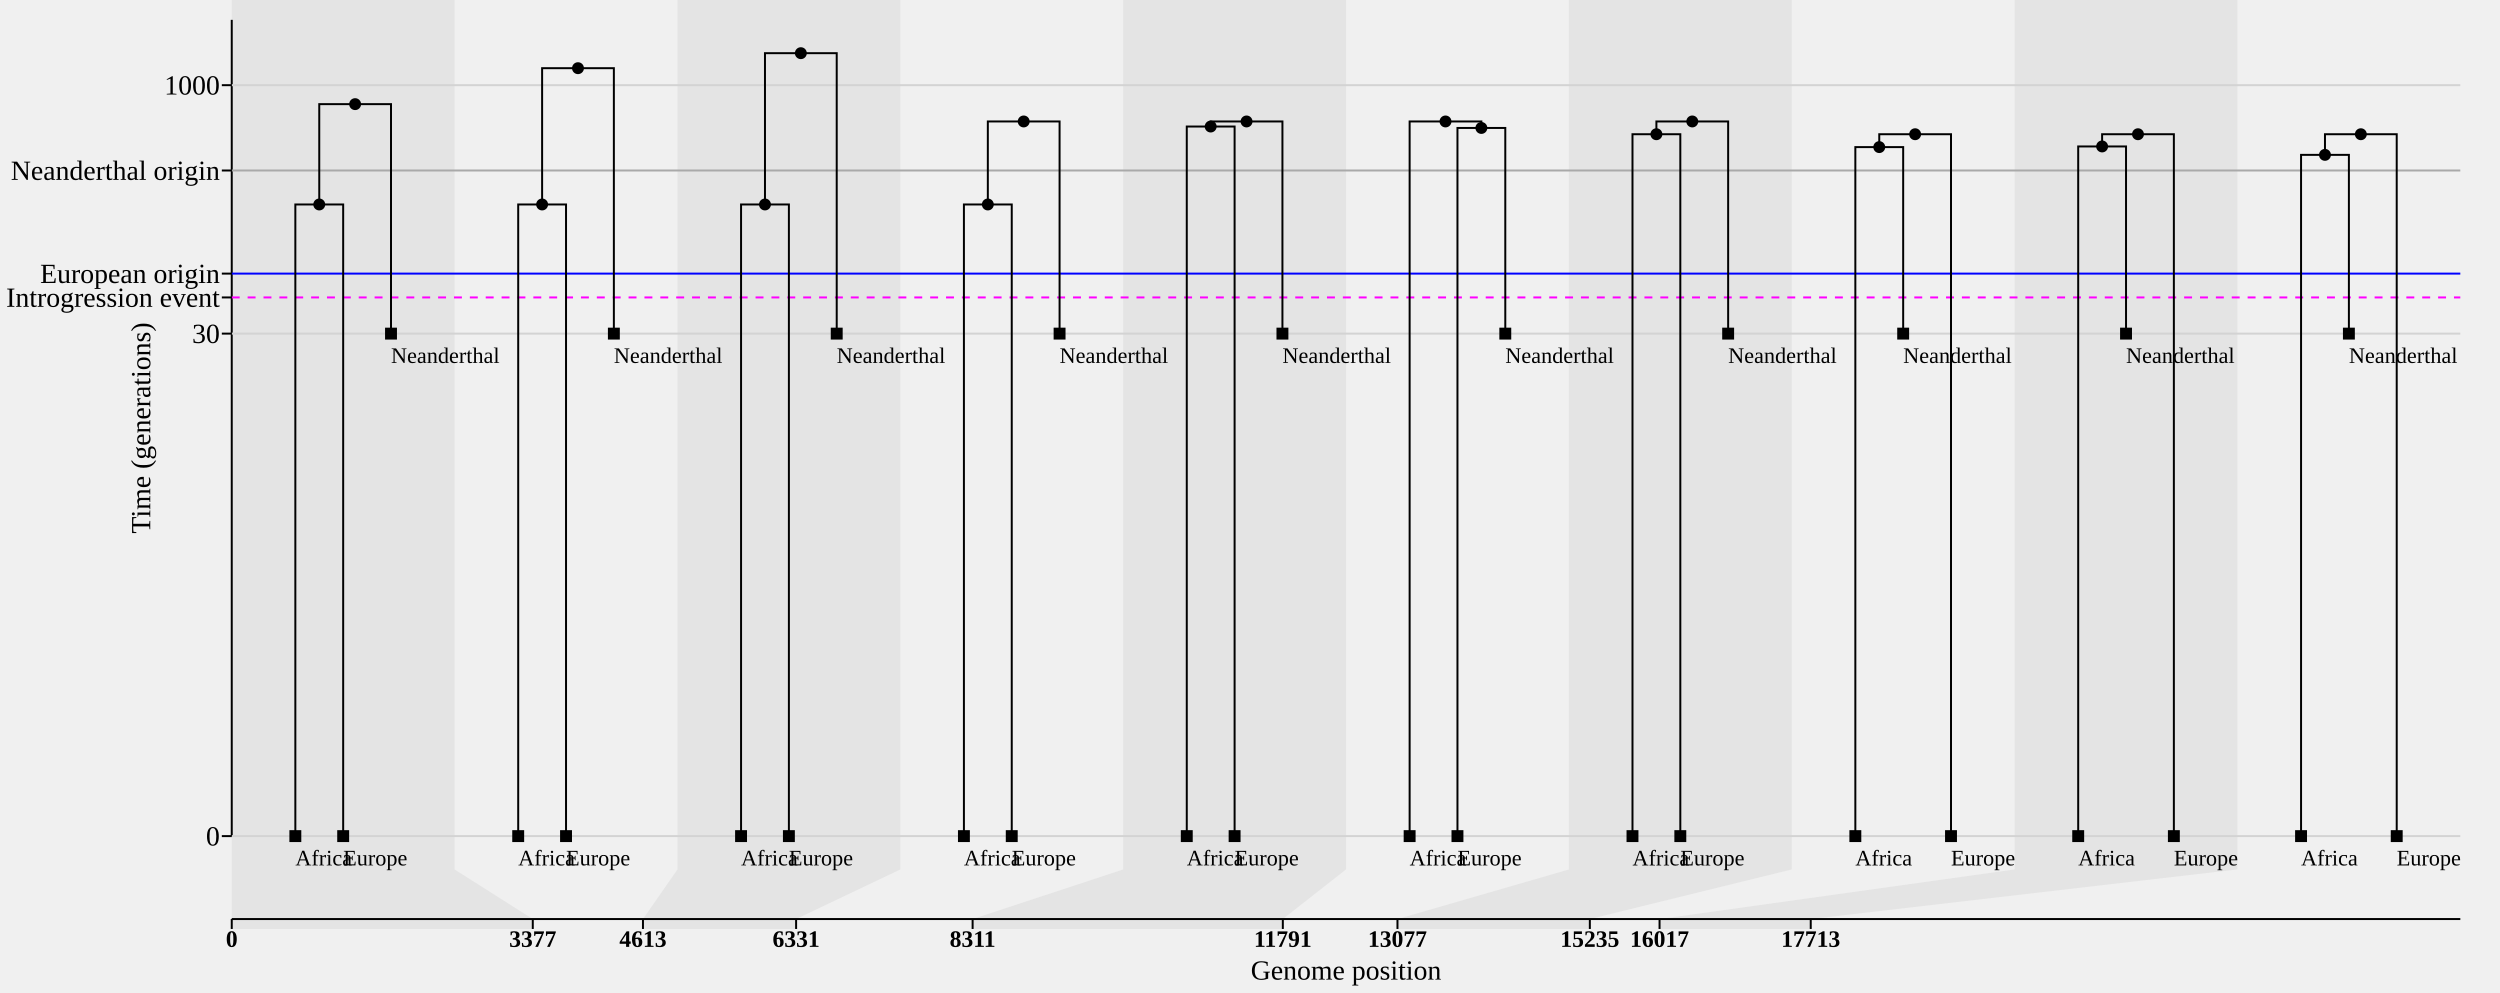
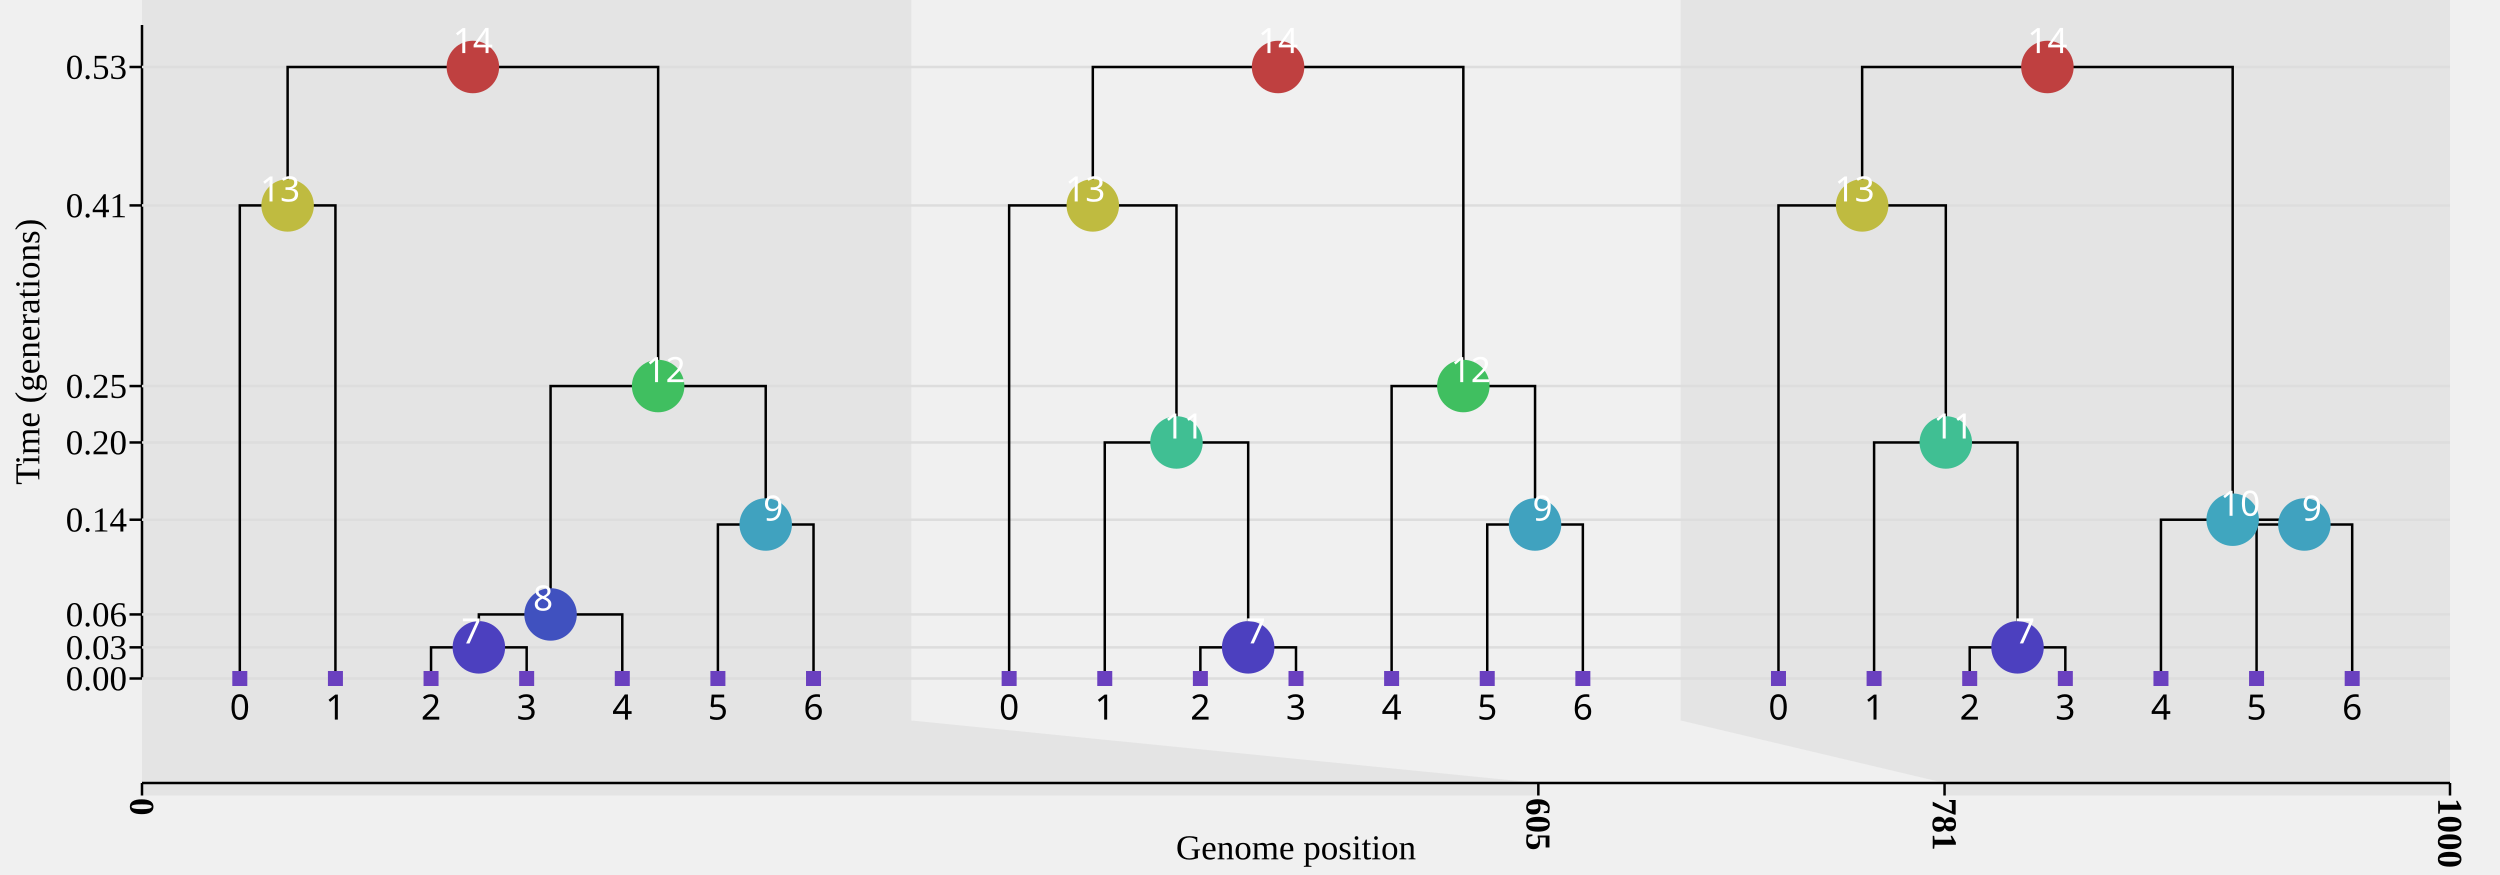
- <svg xmlns="http://www.w3.org/2000/svg" baseProfile="full" height="500" version="1.1" width="1260">
+ <svg xmlns="http://www.w3.org/2000/svg" baseProfile="full" height="350" version="1.1" width="1000">
  <defs>
-     <style type="text/css">.background path {fill: #808080; fill-opacity: 0}.background path:nth-child(odd) {fill-opacity: .1}.axes {font-size: 14px}.x-axis .tick .lab {font-weight: bold; dominant-baseline: hanging}.axes, .tree {font-size: 14px; text-anchor: middle}.axes line, .edge {stroke: black; fill: none}.axes .ax-skip {stroke-dasharray: 4}.y-axis .grid {stroke: #FAFAFA}.node &gt; .sym {fill: black; stroke: none}.site &gt; .sym {stroke: black}.mut text {fill: red; font-style: italic}.mut.extra text {fill: hotpink}.mut line {fill: none; stroke: none}.mut .sym {fill: none; stroke: red}.mut.extra .sym {stroke: hotpink}.node .mut .sym {stroke-width: 1.5px}.tree text, .tree-sequence text {dominant-baseline: central}.plotbox .lab.lft {text-anchor: end}.plotbox .lab.rgt {text-anchor: start}.tree-sequence {transform: translateX(60px)}.sample .lab {text-anchor: start; transform: rotate(90deg) translate(6px); font-size: 80%}.x-axis .tick .lab {font-size: 85%}.y-axis .title {transform: translateY(250px)}.y-axis .tick .grid {stroke: lightgrey}.y-axis .ticks .tick:nth-child(3) .grid {stroke-dasharray: 4}.y-axis .ticks .tick:nth-child(3) .grid {stroke: magenta}.y-axis .ticks .tick:nth-child(4) .grid {stroke: blue}.y-axis .ticks .tick:nth-child(5) .grid {stroke: darkgrey}</style>
+     <style type="text/css">.background path {fill: #808080; fill-opacity: 0}.background path:nth-child(odd) {fill-opacity: .1}.axes {font-size: 14px}.x-axis .tick .lab {font-weight: bold; dominant-baseline: hanging}.axes, .tree {font-size: 14px; text-anchor: middle}.axes line, .edge {stroke: black; fill: none}.axes .ax-skip {stroke-dasharray: 4}.y-axis .grid {stroke: #FAFAFA}.node &gt; .sym {fill: black; stroke: none}.site &gt; .sym {stroke: black}.mut text {fill: red; font-style: italic}.mut.extra text {fill: hotpink}.mut line {fill: none; stroke: none}.mut .sym {fill: none; stroke: red}.mut.extra .sym {stroke: hotpink}.node .mut .sym {stroke-width: 1.5px}.tree text, .tree-sequence text {dominant-baseline: central}.plotbox .lab.lft {text-anchor: end}.plotbox .lab.rgt {text-anchor: start}.tree .lab {font-family: sans-serif}.x-axis .tick .lab {text-anchor: start; dominant-baseline: central; transform: rotate(90deg)}.y-axis .grid {stroke: #DDDDDD}.tree :not(.leaf).node &gt; .lab  {transform: translate(0,0); text-anchor:middle; fill: white}.tree :not(.leaf).node &gt; .sym {transform: scale(3.5)}.tree .n0 &gt; .sym {fill: hsl(260, 50%, 50%)}.tree .n1 &gt; .sym {fill: hsl(260, 50%, 50%)}.tree .n2 &gt; .sym {fill: hsl(260, 50%, 50%)}.tree .n3 &gt; .sym {fill: hsl(260, 50%, 50%)}.tree .n4 &gt; .sym {fill: hsl(260, 50%, 50%)}.tree .n5 &gt; .sym {fill: hsl(260, 50%, 50%)}.tree .n6 &gt; .sym {fill: hsl(260, 50%, 50%)}.tree .n7 &gt; .sym {fill: hsl(246, 50%, 50%)}.tree .n8 &gt; .sym {fill: hsl(232, 50%, 50%)}.tree .n9 &gt; .sym {fill: hsl(194, 50%, 50%)}.tree .n10 &gt; .sym {fill: hsl(192, 50%, 50%)}.tree .n11 &gt; .sym {fill: hsl(159, 50%, 50%)}.tree .n12 &gt; .sym {fill: hsl(135, 50%, 50%)}.tree .n13 &gt; .sym {fill: hsl(58, 50%, 50%)}.tree .n14 &gt; .sym {fill: hsl(0, 50%, 50%)}</style>
  </defs>
  <g class="tree-sequence">
    <g class="background">
-       <path d="M56.8,0 l112.32,0 l0,438.2 l39.402,25 l0,5 l-151.722,0 l0,-5 l0,-25 l0,-438.2z" />
-       <path d="M169.12,0 l112.32,0 l0,438.2 l-17.387,25 l0,5 l-55.531,0 l0,-5 l-39.402,-25 l0,-438.2z" />
-       <path d="M281.44,0 l112.32,0 l0,438.2 l-52.521,25 l0,5 l-77.186,0 l0,-5 l17.387,-25 l0,-438.2z" />
-       <path d="M393.76,0 l112.32,0 l0,438.2 l-75.883,25 l0,5 l-88.957,0 l0,-5 l52.521,-25 l0,-438.2z" />
-       <path d="M506.08,0 l112.32,0 l0,438.2 l-31.854,25 l0,5 l-156.349,0 l0,-5 l75.883,-25 l0,-438.2z" />
-       <path d="M618.4,0 l112.32,0 l0,438.2 l-86.397,25 l0,5 l-57.777,0 l0,-5 l31.854,-25 l0,-438.2z" />
-       <path d="M730.72,0 l112.32,0 l0,438.2 l-101.762,25 l0,5 l-96.955,0 l0,-5 l86.397,-25 l0,-438.2z" />
-       <path d="M843.04,0 l112.32,0 l0,438.2 l-178.948,25 l0,5 l-35.134,0 l0,-5 l101.762,-25 l0,-438.2z" />
-       <path d="M955.36,0 l112.32,0 l0,438.2 l-215.07,25 l0,5 l-76.198,0 l0,-5 l178.948,-25 l0,-438.2z" />
-       <path d="M1067.68,0 l112.32,0 l0,438.2 l0,25 l0,5 l-327.39,0 l0,-5 l215.07,-25 l0,-438.2z" />
+       <path d="M56.8,0 l307.733,0 l0,288.2 l250.803,25 l0,5 l-558.536,0 l0,-5 l0,-25 l0,-288.2z" />
+       <path d="M364.533,0 l307.733,0 l0,288.2 l105.553,25 l0,5 l-162.483,0 l0,-5 l-250.803,-25 l0,-288.2z" />
+       <path d="M672.267,0 l307.733,0 l0,288.2 l0,25 l0,5 l-202.181,0 l0,-5 l-105.552,-25 l0,-288.2z" />
    </g>
    <g class="axes">
      <g class="x-axis">
-         <g class="title" transform="translate(618.4 500)">
+         <g class="title" transform="translate(518.4 350)">
          <text class="lab" text-anchor="middle" transform="translate(0 -11)">Genome position</text>
        </g>
-         <line class="ax-line" x1="56.8" x2="1180" y1="463.2" y2="463.2" />
+         <line class="ax-line" x1="56.8" x2="980" y1="313.2" y2="313.2" />
        <g class="ticks">
-           <g class="tick" transform="translate(56.8 463.2)">
+           <g class="tick" transform="translate(56.8 313.2)">
            <line x1="0" x2="0" y1="0" y2="5" />
            <g transform="translate(0 6)">
              <text class="lab">0</text>
            </g>
          </g>
-           <g class="tick" transform="translate(208.522 463.2)">
+           <g class="tick" transform="translate(615.336 313.2)">
            <line x1="0" x2="0" y1="0" y2="5" />
            <g transform="translate(0 6)">
-               <text class="lab">3377</text>
-             </g>
-           </g>
-           <g class="tick" transform="translate(264.053 463.2)">
+               <text class="lab">605</text>
+             </g>
+           </g>
+           <g class="tick" transform="translate(777.819 313.2)">
            <line x1="0" x2="0" y1="0" y2="5" />
            <g transform="translate(0 6)">
-               <text class="lab">4613</text>
-             </g>
-           </g>
-           <g class="tick" transform="translate(341.239 463.2)">
+               <text class="lab">781</text>
+             </g>
+           </g>
+           <g class="tick" transform="translate(980 313.2)">
            <line x1="0" x2="0" y1="0" y2="5" />
            <g transform="translate(0 6)">
-               <text class="lab">6331</text>
-             </g>
-           </g>
-           <g class="tick" transform="translate(430.197 463.2)">
-             <line x1="0" x2="0" y1="0" y2="5" />
-             <g transform="translate(0 6)">
-               <text class="lab">8311</text>
-             </g>
-           </g>
-           <g class="tick" transform="translate(586.546 463.2)">
-             <line x1="0" x2="0" y1="0" y2="5" />
-             <g transform="translate(0 6)">
-               <text class="lab">11791</text>
-             </g>
-           </g>
-           <g class="tick" transform="translate(644.323 463.2)">
-             <line x1="0" x2="0" y1="0" y2="5" />
-             <g transform="translate(0 6)">
-               <text class="lab">13077</text>
-             </g>
-           </g>
-           <g class="tick" transform="translate(741.278 463.2)">
-             <line x1="0" x2="0" y1="0" y2="5" />
-             <g transform="translate(0 6)">
-               <text class="lab">15235</text>
-             </g>
-           </g>
-           <g class="tick" transform="translate(776.412 463.2)">
-             <line x1="0" x2="0" y1="0" y2="5" />
-             <g transform="translate(0 6)">
-               <text class="lab">16017</text>
-             </g>
-           </g>
-           <g class="tick" transform="translate(852.61 463.2)">
-             <line x1="0" x2="0" y1="0" y2="5" />
-             <g transform="translate(0 6)">
-               <text class="lab">17713</text>
+               <text class="lab">1000</text>
            </g>
          </g>
        </g>
      </g>
      <g class="y-axis">
-         <g class="title" transform="translate(0 215.7)">
+         <g class="title" transform="translate(0 140.7)">
          <text class="lab" text-anchor="middle" transform="translate(11) rotate(-90)">Time (generations)</text>
        </g>
-         <line class="ax-line" x1="56.8" x2="56.8" y1="421.4" y2="10" />
+         <line class="ax-line" x1="56.8" x2="56.8" y1="271.4" y2="10" />
        <g class="ticks">
-           <g class="tick" transform="translate(56.8 421.4)">
-             <line class="grid" x1="0" x2="1123.2" y1="0" y2="0" />
-             <line x1="0" x2="-5" y1="0" y2="0" />
-             <g transform="translate(-6 0)">
-               <text class="lab" text-anchor="end">0</text>
-             </g>
-           </g>
-           <g class="tick" transform="translate(56.8 168.142)">
-             <line class="grid" x1="0" x2="1123.2" y1="0" y2="0" />
-             <line x1="0" x2="-5" y1="0" y2="0" />
-             <g transform="translate(-6 0)">
-               <text class="lab" text-anchor="end">30</text>
-             </g>
-           </g>
-           <g class="tick" transform="translate(56.8 149.909)">
-             <line class="grid" x1="0" x2="1123.2" y1="0" y2="0" />
-             <line x1="0" x2="-5" y1="0" y2="0" />
-             <g transform="translate(-6 0)">
-               <text class="lab" text-anchor="end">Introgression event</text>
-             </g>
-           </g>
-           <g class="tick" transform="translate(56.8 137.897)">
-             <line class="grid" x1="0" x2="1123.2" y1="0" y2="0" />
-             <line x1="0" x2="-5" y1="0" y2="0" />
-             <g transform="translate(-6 0)">
-               <text class="lab" text-anchor="end">European origin</text>
-             </g>
-           </g>
-           <g class="tick" transform="translate(56.8 85.9294)">
-             <line class="grid" x1="0" x2="1123.2" y1="0" y2="0" />
-             <line x1="0" x2="-5" y1="0" y2="0" />
-             <g transform="translate(-6 0)">
-               <text class="lab" text-anchor="end">Neanderthal origin</text>
-             </g>
-           </g>
-           <g class="tick" transform="translate(56.8 42.9304)">
-             <line class="grid" x1="0" x2="1123.2" y1="0" y2="0" />
-             <line x1="0" x2="-5" y1="0" y2="0" />
-             <g transform="translate(-6 0)">
-               <text class="lab" text-anchor="end">1000</text>
+           <g class="tick" transform="translate(56.8 271.4)">
+             <line class="grid" x1="0" x2="923.2" y1="0" y2="0" />
+             <line x1="0" x2="-5" y1="0" y2="0" />
+             <g transform="translate(-6 0)">
+               <text class="lab" text-anchor="end">0.00</text>
+             </g>
+           </g>
+           <g class="tick" transform="translate(56.8 258.943)">
+             <line class="grid" x1="0" x2="923.2" y1="0" y2="0" />
+             <line x1="0" x2="-5" y1="0" y2="0" />
+             <g transform="translate(-6 0)">
+               <text class="lab" text-anchor="end">0.03</text>
+             </g>
+           </g>
+           <g class="tick" transform="translate(56.8 245.775)">
+             <line class="grid" x1="0" x2="923.2" y1="0" y2="0" />
+             <line x1="0" x2="-5" y1="0" y2="0" />
+             <g transform="translate(-6 0)">
+               <text class="lab" text-anchor="end">0.06</text>
+             </g>
+           </g>
+           <g class="tick" transform="translate(56.8 207.884)">
+             <line class="grid" x1="0" x2="923.2" y1="0" y2="0" />
+             <line x1="0" x2="-5" y1="0" y2="0" />
+             <g transform="translate(-6 0)">
+               <text class="lab" text-anchor="end">0.14</text>
+             </g>
+           </g>
+           <g class="tick" transform="translate(56.8 176.988)">
+             <line class="grid" x1="0" x2="923.2" y1="0" y2="0" />
+             <line x1="0" x2="-5" y1="0" y2="0" />
+             <g transform="translate(-6 0)">
+               <text class="lab" text-anchor="end">0.20</text>
+             </g>
+           </g>
+           <g class="tick" transform="translate(56.8 154.421)">
+             <line class="grid" x1="0" x2="923.2" y1="0" y2="0" />
+             <line x1="0" x2="-5" y1="0" y2="0" />
+             <g transform="translate(-6 0)">
+               <text class="lab" text-anchor="end">0.25</text>
+             </g>
+           </g>
+           <g class="tick" transform="translate(56.8 82.1667)">
+             <line class="grid" x1="0" x2="923.2" y1="0" y2="0" />
+             <line x1="0" x2="-5" y1="0" y2="0" />
+             <g transform="translate(-6 0)">
+               <text class="lab" text-anchor="end">0.41</text>
+             </g>
+           </g>
+           <g class="tick" transform="translate(56.8 26.8)">
+             <line class="grid" x1="0" x2="923.2" y1="0" y2="0" />
+             <line x1="0" x2="-5" y1="0" y2="0" />
+             <g transform="translate(-6 0)">
+               <text class="lab" text-anchor="end">0.53</text>
            </g>
          </g>
        </g>
      </g>
    </g>
    <g class="plotbox trees">
-       <g class="tree t-1" transform="translate(56.8 0)">
+       <g class="tree t0" transform="translate(56.8 0)">
        <g class="plotbox">
-           <g class="c2 node n4006 p0 root" transform="translate(62.1867 52.4858)">
-             <g class="a4006 i2 leaf node n2 p2 sample" transform="translate(18.08 115.656)">
-               <path class="edge" d="M 0 0 V -115.656 H -18.08" />
-               <rect class="sym" height="6" width="6" x="-3" y="-3" />
-               <text class="lab" transform="translate(0 11)">Neanderthal</text>
-             </g>
-             <g class="a4006 c2 node n321 p0" transform="translate(-18.08 50.5693)">
-               <g class="a321 i0 leaf node n0 p0 sample" transform="translate(-12.0533 318.345)">
-                 <path class="edge" d="M 0 0 V -318.345 H 12.053" />
-                 <rect class="sym" height="6" width="6" x="-3" y="-3" />
-                 <text class="lab" transform="translate(0 11)">Africa</text>
-               </g>
-               <g class="a321 i1 leaf node n1 p1 sample" transform="translate(12.0533 318.345)">
-                 <path class="edge" d="M 0 0 V -318.345 H -12.053" />
-                 <rect class="sym" height="6" width="6" x="-3" y="-3" />
-                 <text class="lab" transform="translate(0 11)">Europe</text>
-               </g>
-               <path class="edge" d="M 0 0 V -50.569 H 18.08" />
-               <circle class="sym" cx="0" cy="0" r="3" />
-               <text class="lab lft" transform="translate(-3 -7.0)" />
+           <g class="c2 node n14 p0 root" transform="translate(132.352 26.8)">
+             <g class="a14 c2 node n12 p0" transform="translate(74.1048 127.621)">
+               <g class="a12 c2 node n8 p0" transform="translate(-43.0286 91.3548)">
+                 <g class="a8 i4 leaf node n4 p0 sample" transform="translate(28.6857 25.6246)">
+                   <path class="edge" d="M 0 0 V -25.625 H -28.686" />
+                   <rect class="sym" height="6" width="6" x="-3" y="-3" />
+                   <text class="lab" transform="translate(0 11)">4</text>
+                 </g>
+                 <g class="a8 c2 node n7 p0" transform="translate(-28.6857 13.1674)">
+                   <g class="a7 i2 leaf node n2 p0 sample" transform="translate(-19.1238 12.4572)">
+                     <path class="edge" d="M 0 0 V -12.457 H 19.124" />
+                     <rect class="sym" height="6" width="6" x="-3" y="-3" />
+                     <text class="lab" transform="translate(0 11)">2</text>
+                   </g>
+                   <g class="a7 i3 leaf node n3 p0 sample" transform="translate(19.1238 12.4572)">
+                     <path class="edge" d="M 0 0 V -12.457 H -19.124" />
+                     <rect class="sym" height="6" width="6" x="-3" y="-3" />
+                     <text class="lab" transform="translate(0 11)">3</text>
+                   </g>
+                   <path class="edge" d="M 0 0 V -13.167 H 28.686" />
+                   <circle class="sym" cx="0" cy="0" r="3" />
+                   <text class="lab lft" transform="translate(-3 -7.0)">7</text>
+                 </g>
+                 <path class="edge" d="M 0 0 V -91.355 H 43.029" />
+                 <circle class="sym" cx="0" cy="0" r="3" />
+                 <text class="lab lft" transform="translate(-3 -7.0)">8</text>
+               </g>
+               <g class="a12 c2 node n9 p0" transform="translate(43.0286 55.382)">
+                 <g class="a9 i5 leaf node n5 p0 sample" transform="translate(-19.1238 61.5974)">
+                   <path class="edge" d="M 0 0 V -61.597 H 19.124" />
+                   <rect class="sym" height="6" width="6" x="-3" y="-3" />
+                   <text class="lab" transform="translate(0 11)">5</text>
+                 </g>
+                 <g class="a9 i6 leaf node n6 p0 sample" transform="translate(19.1238 61.5974)">
+                   <path class="edge" d="M 0 0 V -61.597 H -19.124" />
+                   <rect class="sym" height="6" width="6" x="-3" y="-3" />
+                   <text class="lab" transform="translate(0 11)">6</text>
+                 </g>
+                 <path class="edge" d="M 0 0 V -55.382 H -43.029" />
+                 <circle class="sym" cx="0" cy="0" r="3" />
+                 <text class="lab rgt" transform="translate(3 -7.0)">9</text>
+               </g>
+               <path class="edge" d="M 0 0 V -127.621 H -74.105" />
+               <circle class="sym" cx="0" cy="0" r="3" />
+               <text class="lab rgt" transform="translate(3 -7.0)">12</text>
+             </g>
+             <g class="a14 c2 node n13 p0" transform="translate(-74.1048 55.3667)">
+               <g class="a13 i0 leaf node n0 p0 sample" transform="translate(-19.1238 189.233)">
+                 <path class="edge" d="M 0 0 V -189.233 H 19.124" />
+                 <rect class="sym" height="6" width="6" x="-3" y="-3" />
+                 <text class="lab" transform="translate(0 11)">0</text>
+               </g>
+               <g class="a13 i1 leaf node n1 p0 sample" transform="translate(19.1238 189.233)">
+                 <path class="edge" d="M 0 0 V -189.233 H -19.124" />
+                 <rect class="sym" height="6" width="6" x="-3" y="-3" />
+                 <text class="lab" transform="translate(0 11)">1</text>
+               </g>
+               <path class="edge" d="M 0 0 V -55.367 H 74.105" />
+               <circle class="sym" cx="0" cy="0" r="3" />
+               <text class="lab lft" transform="translate(-3 -7.0)">13</text>
            </g>
            <circle class="sym" cx="0" cy="0" r="3" />
-             <text class="lab" transform="translate(0 -11)" />
-           </g>
-         </g>
-       </g>
-       <g class="tree t0" transform="translate(169.12 0)">
+             <text class="lab" transform="translate(0 -11)">14</text>
+           </g>
+         </g>
+       </g>
+       <g class="tree t1" transform="translate(364.533 0)">
        <g class="plotbox">
-           <g class="c2 node n5843 p0 root" transform="translate(62.1867 34.3648)">
-             <g class="a5843 i2 leaf node n2 p2 sample" transform="translate(18.08 133.777)">
-               <path class="edge" d="M 0 0 V -133.777 H -18.08" />
-               <rect class="sym" height="6" width="6" x="-3" y="-3" />
-               <text class="lab" transform="translate(0 11)">Neanderthal</text>
-             </g>
-             <g class="a5843 c2 node n321 p0" transform="translate(-18.08 68.6903)">
-               <g class="a321 i0 leaf node n0 p0 sample" transform="translate(-12.0533 318.345)">
-                 <path class="edge" d="M 0 0 V -318.345 H 12.053" />
-                 <rect class="sym" height="6" width="6" x="-3" y="-3" />
-                 <text class="lab" transform="translate(0 11)">Africa</text>
-               </g>
-               <g class="a321 i1 leaf node n1 p1 sample" transform="translate(12.0533 318.345)">
-                 <path class="edge" d="M 0 0 V -318.345 H -12.053" />
-                 <rect class="sym" height="6" width="6" x="-3" y="-3" />
-                 <text class="lab" transform="translate(0 11)">Europe</text>
-               </g>
-               <path class="edge" d="M 0 0 V -68.69 H 18.08" />
-               <circle class="sym" cx="0" cy="0" r="3" />
-               <text class="lab lft" transform="translate(-3 -7.0)" />
+           <g class="c2 node n14 p0 root" transform="translate(146.695 26.8)">
+             <g class="a14 c2 node n12 p0" transform="translate(74.1048 127.621)">
+               <g class="a12 c2 node n9 p0" transform="translate(28.6857 55.382)">
+                 <g class="a9 i5 leaf node n5 p0 sample" transform="translate(-19.1238 61.5974)">
+                   <path class="edge" d="M 0 0 V -61.597 H 19.124" />
+                   <rect class="sym" height="6" width="6" x="-3" y="-3" />
+                   <text class="lab" transform="translate(0 11)">5</text>
+                 </g>
+                 <g class="a9 i6 leaf node n6 p0 sample" transform="translate(19.1238 61.5974)">
+                   <path class="edge" d="M 0 0 V -61.597 H -19.124" />
+                   <rect class="sym" height="6" width="6" x="-3" y="-3" />
+                   <text class="lab" transform="translate(0 11)">6</text>
+                 </g>
+                 <path class="edge" d="M 0 0 V -55.382 H -28.686" />
+                 <circle class="sym" cx="0" cy="0" r="3" />
+                 <text class="lab rgt" transform="translate(3 -7.0)">9</text>
+               </g>
+               <g class="a12 i4 leaf node n4 p0 sample" transform="translate(-28.6857 116.979)">
+                 <path class="edge" d="M 0 0 V -116.979 H 28.686" />
+                 <rect class="sym" height="6" width="6" x="-3" y="-3" />
+                 <text class="lab" transform="translate(0 11)">4</text>
+               </g>
+               <path class="edge" d="M 0 0 V -127.621 H -74.105" />
+               <circle class="sym" cx="0" cy="0" r="3" />
+               <text class="lab rgt" transform="translate(3 -7.0)">12</text>
+             </g>
+             <g class="a14 c2 node n13 p0" transform="translate(-74.1048 55.3667)">
+               <g class="a13 i0 leaf node n0 p0 sample" transform="translate(-33.4667 189.233)">
+                 <path class="edge" d="M 0 0 V -189.233 H 33.467" />
+                 <rect class="sym" height="6" width="6" x="-3" y="-3" />
+                 <text class="lab" transform="translate(0 11)">0</text>
+               </g>
+               <g class="a13 c2 node n11 p0" transform="translate(33.4667 94.8217)">
+                 <g class="a11 i1 leaf node n1 p0 sample" transform="translate(-28.6857 94.4116)">
+                   <path class="edge" d="M 0 0 V -94.412 H 28.686" />
+                   <rect class="sym" height="6" width="6" x="-3" y="-3" />
+                   <text class="lab" transform="translate(0 11)">1</text>
+                 </g>
+                 <g class="a11 c2 node n7 p0" transform="translate(28.6857 81.9544)">
+                   <g class="a7 i2 leaf node n2 p0 sample" transform="translate(-19.1238 12.4572)">
+                     <path class="edge" d="M 0 0 V -12.457 H 19.124" />
+                     <rect class="sym" height="6" width="6" x="-3" y="-3" />
+                     <text class="lab" transform="translate(0 11)">2</text>
+                   </g>
+                   <g class="a7 i3 leaf node n3 p0 sample" transform="translate(19.1238 12.4572)">
+                     <path class="edge" d="M 0 0 V -12.457 H -19.124" />
+                     <rect class="sym" height="6" width="6" x="-3" y="-3" />
+                     <text class="lab" transform="translate(0 11)">3</text>
+                   </g>
+                   <path class="edge" d="M 0 0 V -81.954 H -28.686" />
+                   <circle class="sym" cx="0" cy="0" r="3" />
+                   <text class="lab rgt" transform="translate(3 -7.0)">7</text>
+                 </g>
+                 <path class="edge" d="M 0 0 V -94.822 H -33.467" />
+                 <circle class="sym" cx="0" cy="0" r="3" />
+                 <text class="lab rgt" transform="translate(3 -7.0)">11</text>
+               </g>
+               <path class="edge" d="M 0 0 V -55.367 H 74.105" />
+               <circle class="sym" cx="0" cy="0" r="3" />
+               <text class="lab lft" transform="translate(-3 -7.0)">13</text>
            </g>
            <circle class="sym" cx="0" cy="0" r="3" />
-             <text class="lab" transform="translate(0 -11)" />
-           </g>
-         </g>
-       </g>
-       <g class="tree t1" transform="translate(281.44 0)">
+             <text class="lab" transform="translate(0 -11)">14</text>
+           </g>
+         </g>
+       </g>
+       <g class="tree t2" transform="translate(672.267 0)">
        <g class="plotbox">
-           <g class="c2 node n6555 p0 root" transform="translate(62.1867 26.8)">
-             <g class="a6555 i2 leaf node n2 p2 sample" transform="translate(18.08 141.342)">
-               <path class="edge" d="M 0 0 V -141.342 H -18.08" />
-               <rect class="sym" height="6" width="6" x="-3" y="-3" />
-               <text class="lab" transform="translate(0 11)">Neanderthal</text>
-             </g>
-             <g class="a6555 c2 node n321 p0" transform="translate(-18.08 76.2551)">
-               <g class="a321 i0 leaf node n0 p0 sample" transform="translate(-12.0533 318.345)">
-                 <path class="edge" d="M 0 0 V -318.345 H 12.053" />
-                 <rect class="sym" height="6" width="6" x="-3" y="-3" />
-                 <text class="lab" transform="translate(0 11)">Africa</text>
-               </g>
-               <g class="a321 i1 leaf node n1 p1 sample" transform="translate(12.0533 318.345)">
-                 <path class="edge" d="M 0 0 V -318.345 H -12.053" />
-                 <rect class="sym" height="6" width="6" x="-3" y="-3" />
-                 <text class="lab" transform="translate(0 11)">Europe</text>
-               </g>
-               <path class="edge" d="M 0 0 V -76.255 H 18.08" />
-               <circle class="sym" cx="0" cy="0" r="3" />
-               <text class="lab lft" transform="translate(-3 -7.0)" />
+           <g class="c2 node n14 p0 root" transform="translate(146.695 26.8)">
+             <g class="a14 c2 node n13 p0" transform="translate(-74.1048 55.3667)">
+               <g class="a13 i0 leaf node n0 p0 sample" transform="translate(-33.4667 189.233)">
+                 <path class="edge" d="M 0 0 V -189.233 H 33.467" />
+                 <rect class="sym" height="6" width="6" x="-3" y="-3" />
+                 <text class="lab" transform="translate(0 11)">0</text>
+               </g>
+               <g class="a13 c2 node n11 p0" transform="translate(33.4667 94.8217)">
+                 <g class="a11 i1 leaf node n1 p0 sample" transform="translate(-28.6857 94.4116)">
+                   <path class="edge" d="M 0 0 V -94.412 H 28.686" />
+                   <rect class="sym" height="6" width="6" x="-3" y="-3" />
+                   <text class="lab" transform="translate(0 11)">1</text>
+                 </g>
+                 <g class="a11 c2 node n7 p0" transform="translate(28.6857 81.9544)">
+                   <g class="a7 i2 leaf node n2 p0 sample" transform="translate(-19.1238 12.4572)">
+                     <path class="edge" d="M 0 0 V -12.457 H 19.124" />
+                     <rect class="sym" height="6" width="6" x="-3" y="-3" />
+                     <text class="lab" transform="translate(0 11)">2</text>
+                   </g>
+                   <g class="a7 i3 leaf node n3 p0 sample" transform="translate(19.1238 12.4572)">
+                     <path class="edge" d="M 0 0 V -12.457 H -19.124" />
+                     <rect class="sym" height="6" width="6" x="-3" y="-3" />
+                     <text class="lab" transform="translate(0 11)">3</text>
+                   </g>
+                   <path class="edge" d="M 0 0 V -81.954 H -28.686" />
+                   <circle class="sym" cx="0" cy="0" r="3" />
+                   <text class="lab rgt" transform="translate(3 -7.0)">7</text>
+                 </g>
+                 <path class="edge" d="M 0 0 V -94.822 H -33.467" />
+                 <circle class="sym" cx="0" cy="0" r="3" />
+                 <text class="lab rgt" transform="translate(3 -7.0)">11</text>
+               </g>
+               <path class="edge" d="M 0 0 V -55.367 H 74.105" />
+               <circle class="sym" cx="0" cy="0" r="3" />
+               <text class="lab lft" transform="translate(-3 -7.0)">13</text>
+             </g>
+             <g class="a14 c2 node n10 p0" transform="translate(74.1048 181.084)">
+               <g class="a10 i4 leaf node n4 p0 sample" transform="translate(-28.6857 63.5158)">
+                 <path class="edge" d="M 0 0 V -63.516 H 28.686" />
+                 <rect class="sym" height="6" width="6" x="-3" y="-3" />
+                 <text class="lab" transform="translate(0 11)">4</text>
+               </g>
+               <g class="a10 c2 node n9 p0" transform="translate(28.6857 1.91843)">
+                 <g class="a9 i5 leaf node n5 p0 sample" transform="translate(-19.1238 61.5974)">
+                   <path class="edge" d="M 0 0 V -61.597 H 19.124" />
+                   <rect class="sym" height="6" width="6" x="-3" y="-3" />
+                   <text class="lab" transform="translate(0 11)">5</text>
+                 </g>
+                 <g class="a9 i6 leaf node n6 p0 sample" transform="translate(19.1238 61.5974)">
+                   <path class="edge" d="M 0 0 V -61.597 H -19.124" />
+                   <rect class="sym" height="6" width="6" x="-3" y="-3" />
+                   <text class="lab" transform="translate(0 11)">6</text>
+                 </g>
+                 <path class="edge" d="M 0 0 V -1.918 H -28.686" />
+                 <circle class="sym" cx="0" cy="0" r="3" />
+                 <text class="lab rgt" transform="translate(3 -7.0)">9</text>
+               </g>
+               <path class="edge" d="M 0 0 V -181.084 H -74.105" />
+               <circle class="sym" cx="0" cy="0" r="3" />
+               <text class="lab rgt" transform="translate(3 -7.0)">10</text>
            </g>
            <circle class="sym" cx="0" cy="0" r="3" />
-             <text class="lab" transform="translate(0 -11)" />
-           </g>
-         </g>
-       </g>
-       <g class="tree t2" transform="translate(393.76 0)">
-         <g class="plotbox">
-           <g class="c2 node n3060 p0 root" transform="translate(62.1867 61.2155)">
-             <g class="a3060 i2 leaf node n2 p2 sample" transform="translate(18.08 106.926)">
-               <path class="edge" d="M 0 0 V -106.926 H -18.08" />
-               <rect class="sym" height="6" width="6" x="-3" y="-3" />
-               <text class="lab" transform="translate(0 11)">Neanderthal</text>
-             </g>
-             <g class="a3060 c2 node n321 p0" transform="translate(-18.08 41.8396)">
-               <g class="a321 i0 leaf node n0 p0 sample" transform="translate(-12.0533 318.345)">
-                 <path class="edge" d="M 0 0 V -318.345 H 12.053" />
-                 <rect class="sym" height="6" width="6" x="-3" y="-3" />
-                 <text class="lab" transform="translate(0 11)">Africa</text>
-               </g>
-               <g class="a321 i1 leaf node n1 p1 sample" transform="translate(12.0533 318.345)">
-                 <path class="edge" d="M 0 0 V -318.345 H -12.053" />
-                 <rect class="sym" height="6" width="6" x="-3" y="-3" />
-                 <text class="lab" transform="translate(0 11)">Europe</text>
-               </g>
-               <path class="edge" d="M 0 0 V -41.84 H 18.08" />
-               <circle class="sym" cx="0" cy="0" r="3" />
-               <text class="lab lft" transform="translate(-3 -7.0)" />
-             </g>
-             <circle class="sym" cx="0" cy="0" r="3" />
-             <text class="lab" transform="translate(0 -11)" />
-           </g>
-         </g>
-       </g>
-       <g class="tree t3" transform="translate(506.08 0)">
-         <g class="plotbox">
-           <g class="c2 node n3060 p0 root" transform="translate(62.1867 61.2155)">
-             <g class="a3060 i2 leaf node n2 p2 sample" transform="translate(18.08 106.926)">
-               <path class="edge" d="M 0 0 V -106.926 H -18.08" />
-               <rect class="sym" height="6" width="6" x="-3" y="-3" />
-               <text class="lab" transform="translate(0 11)">Neanderthal</text>
-             </g>
-             <g class="a3060 c2 node n2807 p0" transform="translate(-18.08 2.55705)">
-               <g class="a2807 i0 leaf node n0 p0 sample" transform="translate(-12.0533 357.627)">
-                 <path class="edge" d="M 0 0 V -357.627 H 12.053" />
-                 <rect class="sym" height="6" width="6" x="-3" y="-3" />
-                 <text class="lab" transform="translate(0 11)">Africa</text>
-               </g>
-               <g class="a2807 i1 leaf node n1 p1 sample" transform="translate(12.0533 357.627)">
-                 <path class="edge" d="M 0 0 V -357.627 H -12.053" />
-                 <rect class="sym" height="6" width="6" x="-3" y="-3" />
-                 <text class="lab" transform="translate(0 11)">Europe</text>
-               </g>
-               <path class="edge" d="M 0 0 V -2.557 H 18.08" />
-               <circle class="sym" cx="0" cy="0" r="3" />
-               <text class="lab lft" transform="translate(-3 -7.0)" />
-             </g>
-             <circle class="sym" cx="0" cy="0" r="3" />
-             <text class="lab" transform="translate(0 -11)" />
-           </g>
-         </g>
-       </g>
-       <g class="tree t4" transform="translate(618.4 0)">
-         <g class="plotbox">
-           <g class="c2 node n3060 p0 root" transform="translate(50.1333 61.2155)">
-             <g class="a3060 i0 leaf node n0 p0 sample" transform="translate(-18.08 360.185)">
-               <path class="edge" d="M 0 0 V -360.185 H 18.08" />
-               <rect class="sym" height="6" width="6" x="-3" y="-3" />
-               <text class="lab" transform="translate(0 11)">Africa</text>
-             </g>
-             <g class="a3060 c2 node n2738 p0" transform="translate(18.08 3.27246)">
-               <g class="a2738 i1 leaf node n1 p1 sample" transform="translate(-12.0533 356.912)">
-                 <path class="edge" d="M 0 0 V -356.912 H 12.053" />
-                 <rect class="sym" height="6" width="6" x="-3" y="-3" />
-                 <text class="lab" transform="translate(0 11)">Europe</text>
-               </g>
-               <g class="a2738 i2 leaf node n2 p2 sample" transform="translate(12.0533 103.654)">
-                 <path class="edge" d="M 0 0 V -103.654 H -12.053" />
-                 <rect class="sym" height="6" width="6" x="-3" y="-3" />
-                 <text class="lab" transform="translate(0 11)">Neanderthal</text>
-               </g>
-               <path class="edge" d="M 0 0 V -3.272 H -18.08" />
-               <circle class="sym" cx="0" cy="0" r="3" />
-               <text class="lab rgt" transform="translate(3 -7.0)" />
-             </g>
-             <circle class="sym" cx="0" cy="0" r="3" />
-             <text class="lab" transform="translate(0 -11)" />
-           </g>
-         </g>
-       </g>
-       <g class="tree t5" transform="translate(730.72 0)">
-         <g class="plotbox">
-           <g class="c2 node n3060 p0 root" transform="translate(62.1867 61.2155)">
-             <g class="a3060 i2 leaf node n2 p2 sample" transform="translate(18.08 106.926)">
-               <path class="edge" d="M 0 0 V -106.926 H -18.08" />
-               <rect class="sym" height="6" width="6" x="-3" y="-3" />
-               <text class="lab" transform="translate(0 11)">Neanderthal</text>
-             </g>
-             <g class="a3060 c2 node n2401 p0" transform="translate(-18.08 6.43504)">
-               <g class="a2401 i0 leaf node n0 p0 sample" transform="translate(-12.0533 353.75)">
-                 <path class="edge" d="M 0 0 V -353.75 H 12.053" />
-                 <rect class="sym" height="6" width="6" x="-3" y="-3" />
-                 <text class="lab" transform="translate(0 11)">Africa</text>
-               </g>
-               <g class="a2401 i1 leaf node n1 p1 sample" transform="translate(12.0533 353.75)">
-                 <path class="edge" d="M 0 0 V -353.75 H -12.053" />
-                 <rect class="sym" height="6" width="6" x="-3" y="-3" />
-                 <text class="lab" transform="translate(0 11)">Europe</text>
-               </g>
-               <path class="edge" d="M 0 0 V -6.435 H 18.08" />
-               <circle class="sym" cx="0" cy="0" r="3" />
-               <text class="lab lft" transform="translate(-3 -7.0)" />
-             </g>
-             <circle class="sym" cx="0" cy="0" r="3" />
-             <text class="lab" transform="translate(0 -11)" />
-           </g>
-         </g>
-       </g>
-       <g class="tree t6" transform="translate(843.04 0)">
-         <g class="plotbox">
-           <g class="c2 node n2401 p0 root" transform="translate(62.1867 67.6505)">
-             <g class="a2401 i1 leaf node n1 p1 sample" transform="translate(18.08 353.75)">
-               <path class="edge" d="M 0 0 V -353.75 H -18.08" />
-               <rect class="sym" height="6" width="6" x="-3" y="-3" />
-               <text class="lab" transform="translate(0 11)">Europe</text>
-             </g>
-             <g class="a2401 c2 node n1758 p0" transform="translate(-18.08 6.4898)">
-               <g class="a1758 i0 leaf node n0 p0 sample" transform="translate(-12.0533 347.26)">
-                 <path class="edge" d="M 0 0 V -347.26 H 12.053" />
-                 <rect class="sym" height="6" width="6" x="-3" y="-3" />
-                 <text class="lab" transform="translate(0 11)">Africa</text>
-               </g>
-               <g class="a1758 i2 leaf node n2 p2 sample" transform="translate(12.0533 94.0013)">
-                 <path class="edge" d="M 0 0 V -94.001 H -12.053" />
-                 <rect class="sym" height="6" width="6" x="-3" y="-3" />
-                 <text class="lab" transform="translate(0 11)">Neanderthal</text>
-               </g>
-               <path class="edge" d="M 0 0 V -6.49 H 18.08" />
-               <circle class="sym" cx="0" cy="0" r="3" />
-               <text class="lab lft" transform="translate(-3 -7.0)" />
-             </g>
-             <circle class="sym" cx="0" cy="0" r="3" />
-             <text class="lab" transform="translate(0 -11)" />
-           </g>
-         </g>
-       </g>
-       <g class="tree t7" transform="translate(955.36 0)">
-         <g class="plotbox">
-           <g class="c2 node n2401 p0 root" transform="translate(62.1867 67.6505)">
-             <g class="a2401 i1 leaf node n1 p1 sample" transform="translate(18.08 353.75)">
-               <path class="edge" d="M 0 0 V -353.75 H -18.08" />
-               <rect class="sym" height="6" width="6" x="-3" y="-3" />
-               <text class="lab" transform="translate(0 11)">Europe</text>
-             </g>
-             <g class="a2401 c2 node n1791 p0" transform="translate(-18.08 6.16124)">
-               <g class="a1791 i0 leaf node n0 p0 sample" transform="translate(-12.0533 347.588)">
-                 <path class="edge" d="M 0 0 V -347.588 H 12.053" />
-                 <rect class="sym" height="6" width="6" x="-3" y="-3" />
-                 <text class="lab" transform="translate(0 11)">Africa</text>
-               </g>
-               <g class="a1791 i2 leaf node n2 p2 sample" transform="translate(12.0533 94.3298)">
-                 <path class="edge" d="M 0 0 V -94.33 H -12.053" />
-                 <rect class="sym" height="6" width="6" x="-3" y="-3" />
-                 <text class="lab" transform="translate(0 11)">Neanderthal</text>
-               </g>
-               <path class="edge" d="M 0 0 V -6.161 H 18.08" />
-               <circle class="sym" cx="0" cy="0" r="3" />
-               <text class="lab lft" transform="translate(-3 -7.0)" />
-             </g>
-             <circle class="sym" cx="0" cy="0" r="3" />
-             <text class="lab" transform="translate(0 -11)" />
-           </g>
-         </g>
-       </g>
-       <g class="tree t8" transform="translate(1067.68 0)">
-         <g class="plotbox">
-           <g class="c2 node n2401 p0 root" transform="translate(62.1867 67.6505)">
-             <g class="a2401 i1 leaf node n1 p1 sample" transform="translate(18.08 353.75)">
-               <path class="edge" d="M 0 0 V -353.75 H -18.08" />
-               <rect class="sym" height="6" width="6" x="-3" y="-3" />
-               <text class="lab" transform="translate(0 11)">Europe</text>
-             </g>
-             <g class="a2401 c2 node n1402 p0" transform="translate(-18.08 10.4014)">
-               <g class="a1402 i0 leaf node n0 p0 sample" transform="translate(-12.0533 343.348)">
-                 <path class="edge" d="M 0 0 V -343.348 H 12.053" />
-                 <rect class="sym" height="6" width="6" x="-3" y="-3" />
-                 <text class="lab" transform="translate(0 11)">Africa</text>
-               </g>
-               <g class="a1402 i2 leaf node n2 p2 sample" transform="translate(12.0533 90.0897)">
-                 <path class="edge" d="M 0 0 V -90.09 H -12.053" />
-                 <rect class="sym" height="6" width="6" x="-3" y="-3" />
-                 <text class="lab" transform="translate(0 11)">Neanderthal</text>
-               </g>
-               <path class="edge" d="M 0 0 V -10.401 H 18.08" />
-               <circle class="sym" cx="0" cy="0" r="3" />
-               <text class="lab lft" transform="translate(-3 -7.0)" />
-             </g>
-             <circle class="sym" cx="0" cy="0" r="3" />
-             <text class="lab" transform="translate(0 -11)" />
+             <text class="lab" transform="translate(0 -11)">14</text>
          </g>
        </g>
      </g>
    </g>
  </g>
</svg>
